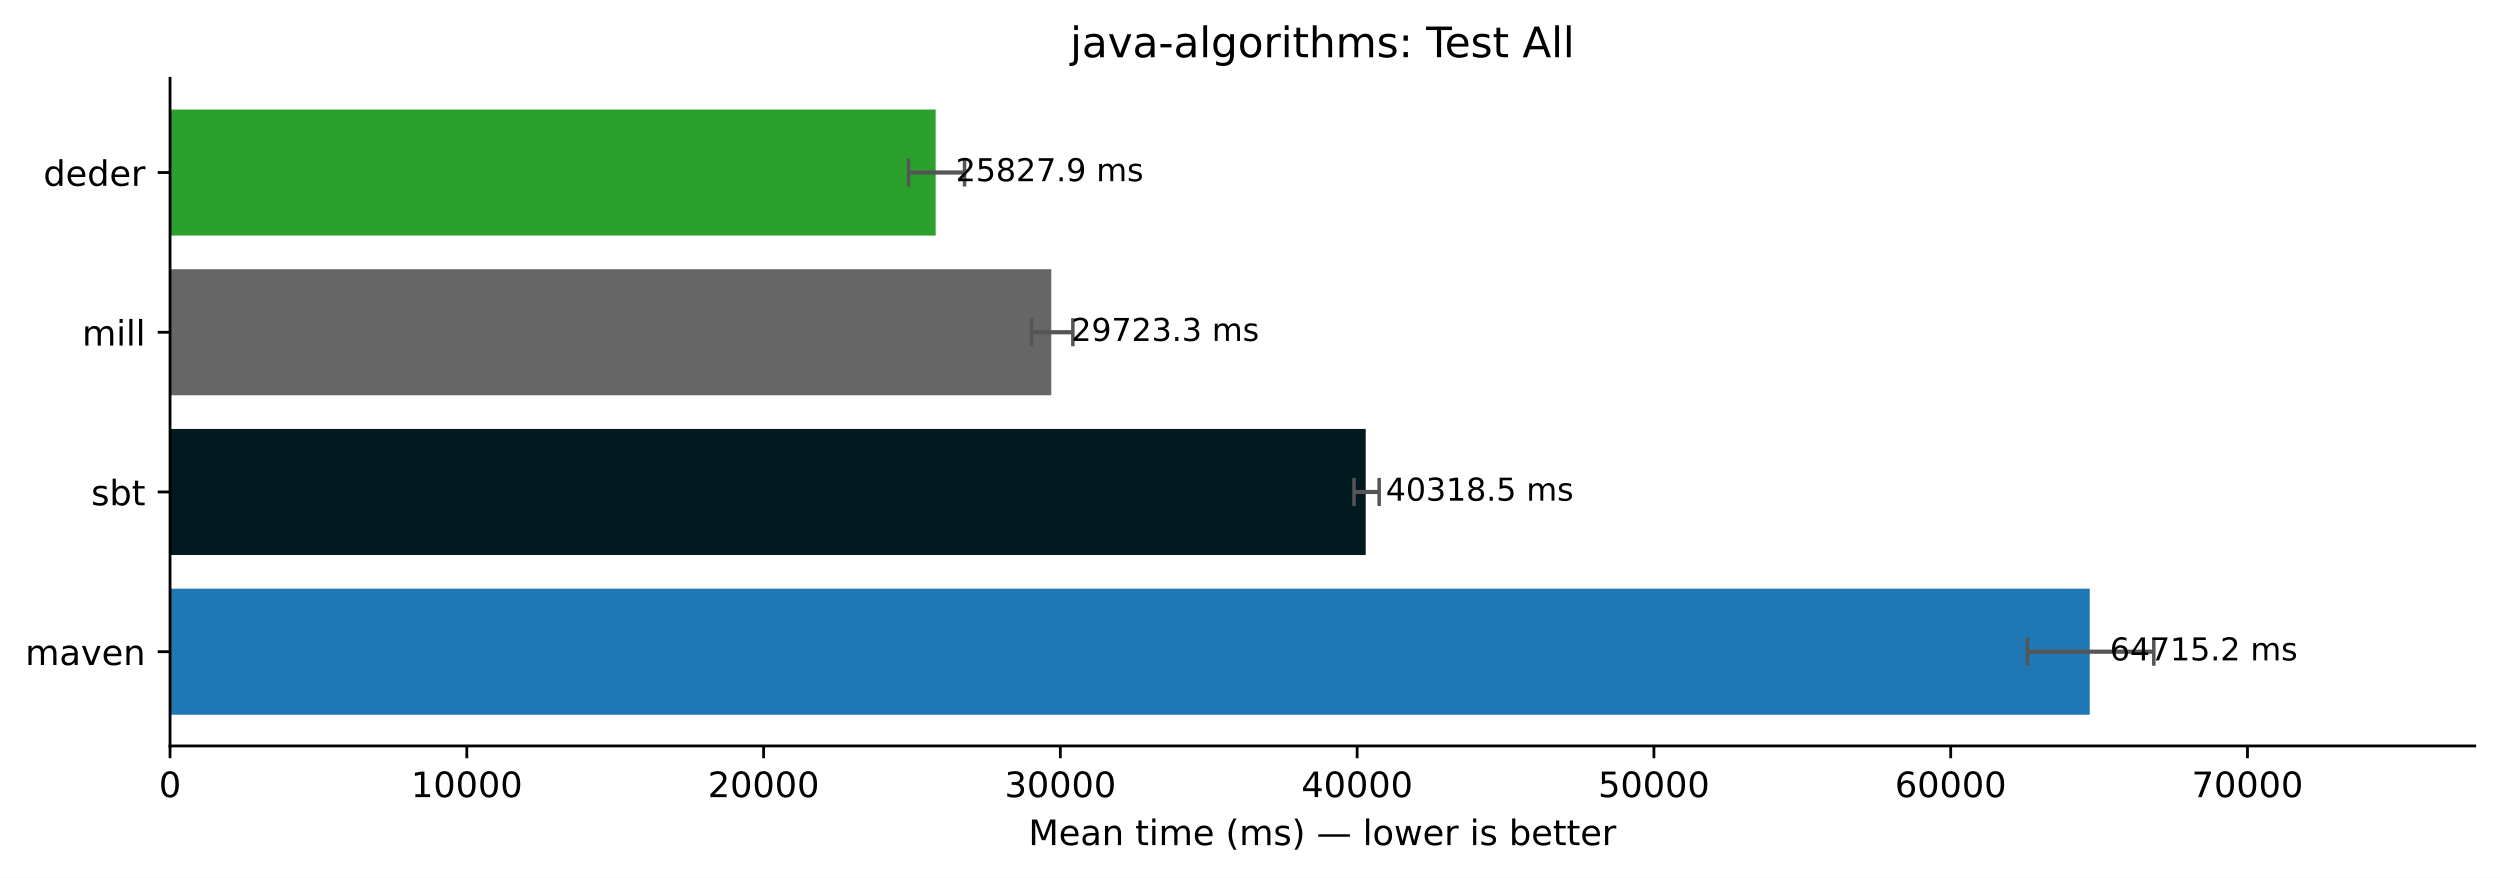
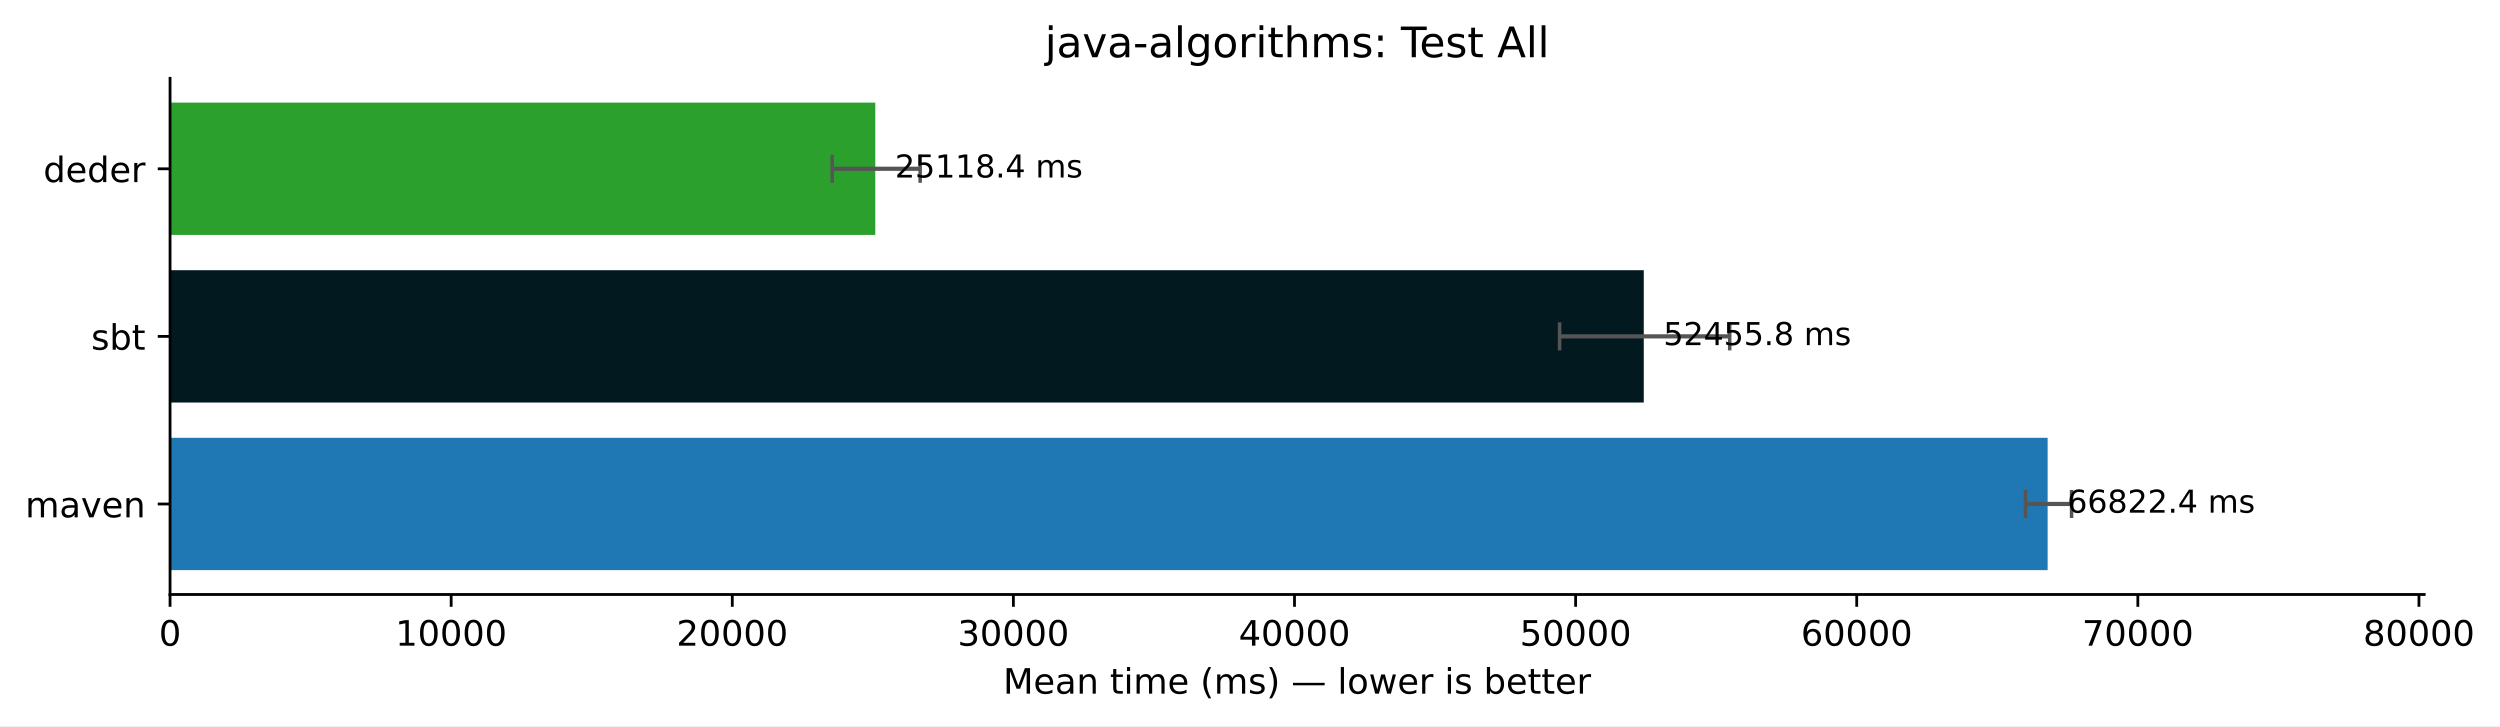
- <svg xmlns="http://www.w3.org/2000/svg" xmlns:xlink="http://www.w3.org/1999/xlink" width="712.788pt" height="250.234pt" viewBox="0 0 712.788 250.234" version="1.1">
+ <svg xmlns="http://www.w3.org/2000/svg" xmlns:xlink="http://www.w3.org/1999/xlink" width="712.702pt" height="207.034pt" viewBox="0 0 712.702 207.034" version="1.1">
  <defs>
    <style type="text/css">*{stroke-linejoin: round; stroke-linecap: butt}</style>
  </defs>
  <g id="figure_1">
    <g id="patch_1">
-       <path d="M 0 250.234  L 712.788 250.234  L 712.788 0  L 0 0  z " style="fill: #ffffff" />
+       <path d="M 0 207.034  L 712.702 207.034  L 712.702 0  L 0 0  z " style="fill: #ffffff" />
    </g>
    <g id="axes_1">
      <g id="patch_2">
-         <path d="M 48.478 212.678  L 705.588 212.678  L 705.588 22.318  L 48.478 22.318  z " style="fill: #ffffff" />
+         <path d="M 48.478 169.478  L 691.094 169.478  L 691.094 22.318  L 48.478 22.318  z " style="fill: #ffffff" />
      </g>
      <g id="patch_3">
-         <path d="M 48.478 204.025  L 596.07 204.025  L 596.07 167.593  L 48.478 167.593  z " clip-path="url(#p3ae61c060e)" style="fill: #1f77b4; stroke: #ffffff; stroke-width: 0.5; stroke-linejoin: miter" />
+         <path d="M 48.478 162.789  L 583.991 162.789  L 583.991 124.566  L 48.478 124.566  z " clip-path="url(#p24317ab0c3)" style="fill: #1f77b4; stroke: #ffffff; stroke-width: 0.5; stroke-linejoin: miter" />
      </g>
      <g id="patch_4">
-         <path d="M 48.478 158.485  L 389.636 158.485  L 389.636 122.052  L 48.478 122.052  z " clip-path="url(#p3ae61c060e)" style="fill: #01191f; stroke: #ffffff; stroke-width: 0.5; stroke-linejoin: miter" />
+         <path d="M 48.478 115.01  L 468.858 115.01  L 468.858 76.786  L 48.478 76.786  z " clip-path="url(#p24317ab0c3)" style="fill: #01191f; stroke: #ffffff; stroke-width: 0.5; stroke-linejoin: miter" />
      </g>
      <g id="patch_5">
-         <path d="M 48.478 112.944  L 299.984 112.944  L 299.984 76.512  L 48.478 76.512  z " clip-path="url(#p3ae61c060e)" style="fill: #666666; stroke: #ffffff; stroke-width: 0.5; stroke-linejoin: miter" />
-       </g>
-       <g id="patch_6">
-         <path d="M 48.478 67.403  L 267.023 67.403  L 267.023 30.971  L 48.478 30.971  z " clip-path="url(#p3ae61c060e)" style="fill: #2ca02c; stroke: #ffffff; stroke-width: 0.5; stroke-linejoin: miter" />
+         <path d="M 48.478 67.231  L 249.777 67.231  L 249.777 29.007  L 48.478 29.007  z " clip-path="url(#p24317ab0c3)" style="fill: #2ca02c; stroke: #ffffff; stroke-width: 0.5; stroke-linejoin: miter" />
      </g>
      <g id="matplotlib.axis_1">
        <g id="xtick_1">
          <g id="line2d_1">
            <defs>
-               <path id="m2c875710d2" d="M 0 0  L 0 3.5  " style="stroke: #000000; stroke-width: 0.8" />
+               <path id="m602d89553a" d="M 0 0  L 0 3.5  " style="stroke: #000000; stroke-width: 0.8" />
            </defs>
            <g>
-               <use xlink:href="#m2c875710d2" x="48.478" y="212.678" style="stroke: #000000; stroke-width: 0.8" />
+               <use xlink:href="#m602d89553a" x="48.478" y="169.478" style="stroke: #000000; stroke-width: 0.8" />
            </g>
          </g>
          <g id="text_1">
-             <g transform="translate(45.29688 227.2766) scale(0.1 -0.1)">
+             <g transform="translate(45.29688 184.0766) scale(0.1 -0.1)">
              <defs>
                <path id="DejaVuSans-30" d="M 2034 4250  Q 1547 4250 1301 3770  Q 1056 3291 1056 2328  Q 1056 1369 1301 889  Q 1547 409 2034 409  Q 2525 409 2770 889  Q 3016 1369 3016 2328  Q 3016 3291 2770 3770  Q 2525 4250 2034 4250  z M 2034 4750  Q 2819 4750 3233 4129  Q 3647 3509 3647 2328  Q 3647 1150 3233 529  Q 2819 -91 2034 -91  Q 1250 -91 836 529  Q 422 1150 422 2328  Q 422 3509 836 4129  Q 1250 4750 2034 4750  z " transform="scale(0.015625)" />
              </defs>
              <use xlink:href="#DejaVuSans-30" />
            </g>
          </g>
        </g>
        <g id="xtick_2">
          <g id="line2d_2">
            <g>
-               <use xlink:href="#m2c875710d2" x="133.094" y="212.678" style="stroke: #000000; stroke-width: 0.8" />
+               <use xlink:href="#m602d89553a" x="128.618" y="169.478" style="stroke: #000000; stroke-width: 0.8" />
            </g>
          </g>
          <g id="text_2">
-             <g transform="translate(117.1875 227.2766) scale(0.1 -0.1)">
+             <g transform="translate(112.7116 184.0766) scale(0.1 -0.1)">
              <defs>
                <path id="DejaVuSans-31" d="M 794 531  L 1825 531  L 1825 4091  L 703 3866  L 703 4441  L 1819 4666  L 2450 4666  L 2450 531  L 3481 531  L 3481 0  L 794 0  L 794 531  z " transform="scale(0.015625)" />
              </defs>
              <use xlink:href="#DejaVuSans-31" />
              <use xlink:href="#DejaVuSans-30" transform="translate(63.62305 0)" />
              <use xlink:href="#DejaVuSans-30" transform="translate(127.2461 0)" />
              <use xlink:href="#DejaVuSans-30" transform="translate(190.8691 0)" />
              <use xlink:href="#DejaVuSans-30" transform="translate(254.4922 0)" />
            </g>
          </g>
        </g>
        <g id="xtick_3">
          <g id="line2d_3">
            <g>
-               <use xlink:href="#m2c875710d2" x="217.709" y="212.678" style="stroke: #000000; stroke-width: 0.8" />
+               <use xlink:href="#m602d89553a" x="208.758" y="169.478" style="stroke: #000000; stroke-width: 0.8" />
            </g>
          </g>
          <g id="text_3">
-             <g transform="translate(201.8031 227.2766) scale(0.1 -0.1)">
+             <g transform="translate(192.8513 184.0766) scale(0.1 -0.1)">
              <defs>
                <path id="DejaVuSans-32" d="M 1228 531  L 3431 531  L 3431 0  L 469 0  L 469 531  Q 828 903 1448 1529  Q 2069 2156 2228 2338  Q 2531 2678 2651 2914  Q 2772 3150 2772 3378  Q 2772 3750 2511 3984  Q 2250 4219 1831 4219  Q 1534 4219 1204 4116  Q 875 4013 500 3803  L 500 4441  Q 881 4594 1212 4672  Q 1544 4750 1819 4750  Q 2544 4750 2975 4387  Q 3406 4025 3406 3419  Q 3406 3131 3298 2873  Q 3191 2616 2906 2266  Q 2828 2175 2409 1742  Q 1991 1309 1228 531  z " transform="scale(0.015625)" />
              </defs>
              <use xlink:href="#DejaVuSans-32" />
              <use xlink:href="#DejaVuSans-30" transform="translate(63.62305 0)" />
              <use xlink:href="#DejaVuSans-30" transform="translate(127.2461 0)" />
              <use xlink:href="#DejaVuSans-30" transform="translate(190.8691 0)" />
              <use xlink:href="#DejaVuSans-30" transform="translate(254.4922 0)" />
            </g>
          </g>
        </g>
        <g id="xtick_4">
          <g id="line2d_4">
            <g>
-               <use xlink:href="#m2c875710d2" x="302.325" y="212.678" style="stroke: #000000; stroke-width: 0.8" />
+               <use xlink:href="#m602d89553a" x="288.897" y="169.478" style="stroke: #000000; stroke-width: 0.8" />
            </g>
          </g>
          <g id="text_4">
-             <g transform="translate(286.4188 227.2766) scale(0.1 -0.1)">
+             <g transform="translate(272.9911 184.0766) scale(0.1 -0.1)">
              <defs>
                <path id="DejaVuSans-33" d="M 2597 2516  Q 3050 2419 3304 2112  Q 3559 1806 3559 1356  Q 3559 666 3084 287  Q 2609 -91 1734 -91  Q 1441 -91 1130 -33  Q 819 25 488 141  L 488 750  Q 750 597 1062 519  Q 1375 441 1716 441  Q 2309 441 2620 675  Q 2931 909 2931 1356  Q 2931 1769 2642 2001  Q 2353 2234 1838 2234  L 1294 2234  L 1294 2753  L 1863 2753  Q 2328 2753 2575 2939  Q 2822 3125 2822 3475  Q 2822 3834 2567 4026  Q 2313 4219 1838 4219  Q 1578 4219 1281 4162  Q 984 4106 628 3988  L 628 4550  Q 988 4650 1302 4700  Q 1616 4750 1894 4750  Q 2613 4750 3031 4423  Q 3450 4097 3450 3541  Q 3450 3153 3228 2886  Q 3006 2619 2597 2516  z " transform="scale(0.015625)" />
              </defs>
              <use xlink:href="#DejaVuSans-33" />
              <use xlink:href="#DejaVuSans-30" transform="translate(63.62305 0)" />
              <use xlink:href="#DejaVuSans-30" transform="translate(127.2461 0)" />
              <use xlink:href="#DejaVuSans-30" transform="translate(190.8691 0)" />
              <use xlink:href="#DejaVuSans-30" transform="translate(254.4922 0)" />
            </g>
          </g>
        </g>
        <g id="xtick_5">
          <g id="line2d_5">
            <g>
-               <use xlink:href="#m2c875710d2" x="386.941" y="212.678" style="stroke: #000000; stroke-width: 0.8" />
+               <use xlink:href="#m602d89553a" x="369.037" y="169.478" style="stroke: #000000; stroke-width: 0.8" />
            </g>
          </g>
          <g id="text_5">
-             <g transform="translate(371.0344 227.2766) scale(0.1 -0.1)">
+             <g transform="translate(353.1308 184.0766) scale(0.1 -0.1)">
              <defs>
                <path id="DejaVuSans-34" d="M 2419 4116  L 825 1625  L 2419 1625  L 2419 4116  z M 2253 4666  L 3047 4666  L 3047 1625  L 3713 1625  L 3713 1100  L 3047 1100  L 3047 0  L 2419 0  L 2419 1100  L 313 1100  L 313 1709  L 2253 4666  z " transform="scale(0.015625)" />
              </defs>
              <use xlink:href="#DejaVuSans-34" />
              <use xlink:href="#DejaVuSans-30" transform="translate(63.62305 0)" />
              <use xlink:href="#DejaVuSans-30" transform="translate(127.2461 0)" />
              <use xlink:href="#DejaVuSans-30" transform="translate(190.8691 0)" />
              <use xlink:href="#DejaVuSans-30" transform="translate(254.4922 0)" />
            </g>
          </g>
        </g>
        <g id="xtick_6">
          <g id="line2d_6">
            <g>
-               <use xlink:href="#m2c875710d2" x="471.556" y="212.678" style="stroke: #000000; stroke-width: 0.8" />
+               <use xlink:href="#m602d89553a" x="449.177" y="169.478" style="stroke: #000000; stroke-width: 0.8" />
            </g>
          </g>
          <g id="text_6">
-             <g transform="translate(455.6501 227.2766) scale(0.1 -0.1)">
+             <g transform="translate(433.2705 184.0766) scale(0.1 -0.1)">
              <defs>
                <path id="DejaVuSans-35" d="M 691 4666  L 3169 4666  L 3169 4134  L 1269 4134  L 1269 2991  Q 1406 3038 1543 3061  Q 1681 3084 1819 3084  Q 2600 3084 3056 2656  Q 3513 2228 3513 1497  Q 3513 744 3044 326  Q 2575 -91 1722 -91  Q 1428 -91 1123 -41  Q 819 9 494 109  L 494 744  Q 775 591 1075 516  Q 1375 441 1709 441  Q 2250 441 2565 725  Q 2881 1009 2881 1497  Q 2881 1984 2565 2268  Q 2250 2553 1709 2553  Q 1456 2553 1204 2497  Q 953 2441 691 2322  L 691 4666  z " transform="scale(0.015625)" />
              </defs>
              <use xlink:href="#DejaVuSans-35" />
              <use xlink:href="#DejaVuSans-30" transform="translate(63.62305 0)" />
              <use xlink:href="#DejaVuSans-30" transform="translate(127.2461 0)" />
              <use xlink:href="#DejaVuSans-30" transform="translate(190.8691 0)" />
              <use xlink:href="#DejaVuSans-30" transform="translate(254.4922 0)" />
            </g>
          </g>
        </g>
        <g id="xtick_7">
          <g id="line2d_7">
            <g>
-               <use xlink:href="#m2c875710d2" x="556.172" y="212.678" style="stroke: #000000; stroke-width: 0.8" />
+               <use xlink:href="#m602d89553a" x="529.316" y="169.478" style="stroke: #000000; stroke-width: 0.8" />
            </g>
          </g>
          <g id="text_7">
-             <g transform="translate(540.2657 227.2766) scale(0.1 -0.1)">
+             <g transform="translate(513.4102 184.0766) scale(0.1 -0.1)">
              <defs>
                <path id="DejaVuSans-36" d="M 2113 2584  Q 1688 2584 1439 2293  Q 1191 2003 1191 1497  Q 1191 994 1439 701  Q 1688 409 2113 409  Q 2538 409 2786 701  Q 3034 994 3034 1497  Q 3034 2003 2786 2293  Q 2538 2584 2113 2584  z M 3366 4563  L 3366 3988  Q 3128 4100 2886 4159  Q 2644 4219 2406 4219  Q 1781 4219 1451 3797  Q 1122 3375 1075 2522  Q 1259 2794 1537 2939  Q 1816 3084 2150 3084  Q 2853 3084 3261 2657  Q 3669 2231 3669 1497  Q 3669 778 3244 343  Q 2819 -91 2113 -91  Q 1303 -91 875 529  Q 447 1150 447 2328  Q 447 3434 972 4092  Q 1497 4750 2381 4750  Q 2619 4750 2861 4703  Q 3103 4656 3366 4563  z " transform="scale(0.015625)" />
              </defs>
              <use xlink:href="#DejaVuSans-36" />
              <use xlink:href="#DejaVuSans-30" transform="translate(63.62305 0)" />
              <use xlink:href="#DejaVuSans-30" transform="translate(127.2461 0)" />
              <use xlink:href="#DejaVuSans-30" transform="translate(190.8691 0)" />
              <use xlink:href="#DejaVuSans-30" transform="translate(254.4922 0)" />
            </g>
          </g>
        </g>
        <g id="xtick_8">
          <g id="line2d_8">
            <g>
-               <use xlink:href="#m2c875710d2" x="640.788" y="212.678" style="stroke: #000000; stroke-width: 0.8" />
+               <use xlink:href="#m602d89553a" x="609.456" y="169.478" style="stroke: #000000; stroke-width: 0.8" />
            </g>
          </g>
          <g id="text_8">
-             <g transform="translate(624.8813 227.2766) scale(0.1 -0.1)">
+             <g transform="translate(593.55 184.0766) scale(0.1 -0.1)">
              <defs>
                <path id="DejaVuSans-37" d="M 525 4666  L 3525 4666  L 3525 4397  L 1831 0  L 1172 0  L 2766 4134  L 525 4134  L 525 4666  z " transform="scale(0.015625)" />
              </defs>
              <use xlink:href="#DejaVuSans-37" />
              <use xlink:href="#DejaVuSans-30" transform="translate(63.62305 0)" />
              <use xlink:href="#DejaVuSans-30" transform="translate(127.2461 0)" />
              <use xlink:href="#DejaVuSans-30" transform="translate(190.8691 0)" />
              <use xlink:href="#DejaVuSans-30" transform="translate(254.4922 0)" />
            </g>
          </g>
        </g>
-         <g id="text_9">
-           <g transform="translate(293.2362 240.9547) scale(0.1 -0.1)">
+         <g id="xtick_9">
+           <g id="line2d_9">
+             <g>
+               <use xlink:href="#m602d89553a" x="689.596" y="169.478" style="stroke: #000000; stroke-width: 0.8" />
+             </g>
+           </g>
+           <g id="text_9">
+             <g transform="translate(673.6897 184.0766) scale(0.1 -0.1)">
+               <defs>
+                 <path id="DejaVuSans-38" d="M 2034 2216  Q 1584 2216 1326 1975  Q 1069 1734 1069 1313  Q 1069 891 1326 650  Q 1584 409 2034 409  Q 2484 409 2743 651  Q 3003 894 3003 1313  Q 3003 1734 2745 1975  Q 2488 2216 2034 2216  z M 1403 2484  Q 997 2584 770 2862  Q 544 3141 544 3541  Q 544 4100 942 4425  Q 1341 4750 2034 4750  Q 2731 4750 3128 4425  Q 3525 4100 3525 3541  Q 3525 3141 3298 2862  Q 3072 2584 2669 2484  Q 3125 2378 3379 2068  Q 3634 1759 3634 1313  Q 3634 634 3220 271  Q 2806 -91 2034 -91  Q 1263 -91 848 271  Q 434 634 434 1313  Q 434 1759 690 2068  Q 947 2378 1403 2484  z M 1172 3481  Q 1172 3119 1398 2916  Q 1625 2713 2034 2713  Q 2441 2713 2670 2916  Q 2900 3119 2900 3481  Q 2900 3844 2670 4047  Q 2441 4250 2034 4250  Q 1625 4250 1398 4047  Q 1172 3844 1172 3481  z " transform="scale(0.015625)" />
+               </defs>
+               <use xlink:href="#DejaVuSans-38" />
+               <use xlink:href="#DejaVuSans-30" transform="translate(63.62305 0)" />
+               <use xlink:href="#DejaVuSans-30" transform="translate(127.2461 0)" />
+               <use xlink:href="#DejaVuSans-30" transform="translate(190.8691 0)" />
+               <use xlink:href="#DejaVuSans-30" transform="translate(254.4922 0)" />
+             </g>
+           </g>
+         </g>
+         <g id="text_10">
+           <g transform="translate(285.9889 197.7547) scale(0.1 -0.1)">
            <defs>
              <path id="DejaVuSans-4d" d="M 628 4666  L 1569 4666  L 2759 1491  L 3956 4666  L 4897 4666  L 4897 0  L 4281 0  L 4281 4097  L 3078 897  L 2444 897  L 1241 4097  L 1241 0  L 628 0  L 628 4666  z " transform="scale(0.015625)" />
              <path id="DejaVuSans-65" d="M 3597 1894  L 3597 1613  L 953 1613  Q 991 1019 1311 708  Q 1631 397 2203 397  Q 2534 397 2845 478  Q 3156 559 3463 722  L 3463 178  Q 3153 47 2828 -22  Q 2503 -91 2169 -91  Q 1331 -91 842 396  Q 353 884 353 1716  Q 353 2575 817 3079  Q 1281 3584 2069 3584  Q 2775 3584 3186 3129  Q 3597 2675 3597 1894  z M 3022 2063  Q 3016 2534 2758 2815  Q 2500 3097 2075 3097  Q 1594 3097 1305 2825  Q 1016 2553 972 2059  L 3022 2063  z " transform="scale(0.015625)" />
              <path id="DejaVuSans-61" d="M 2194 1759  Q 1497 1759 1228 1600  Q 959 1441 959 1056  Q 959 750 1161 570  Q 1363 391 1709 391  Q 2188 391 2477 730  Q 2766 1069 2766 1631  L 2766 1759  L 2194 1759  z M 3341 1997  L 3341 0  L 2766 0  L 2766 531  Q 2569 213 2275 61  Q 1981 -91 1556 -91  Q 1019 -91 701 211  Q 384 513 384 1019  Q 384 1609 779 1909  Q 1175 2209 1959 2209  L 2766 2209  L 2766 2266  Q 2766 2663 2505 2880  Q 2244 3097 1772 3097  Q 1472 3097 1187 3025  Q 903 2953 641 2809  L 641 3341  Q 956 3463 1253 3523  Q 1550 3584 1831 3584  Q 2591 3584 2966 3190  Q 3341 2797 3341 1997  z " transform="scale(0.015625)" />
              <path id="DejaVuSans-6e" d="M 3513 2113  L 3513 0  L 2938 0  L 2938 2094  Q 2938 2591 2744 2837  Q 2550 3084 2163 3084  Q 1697 3084 1428 2787  Q 1159 2491 1159 1978  L 1159 0  L 581 0  L 581 3500  L 1159 3500  L 1159 2956  Q 1366 3272 1645 3428  Q 1925 3584 2291 3584  Q 2894 3584 3203 3211  Q 3513 2838 3513 2113  z " transform="scale(0.015625)" />
              <path id="DejaVuSans-20" transform="scale(0.015625)" />
              <path id="DejaVuSans-74" d="M 1172 4494  L 1172 3500  L 2356 3500  L 2356 3053  L 1172 3053  L 1172 1153  Q 1172 725 1289 603  Q 1406 481 1766 481  L 2356 481  L 2356 0  L 1766 0  Q 1100 0 847 248  Q 594 497 594 1153  L 594 3053  L 172 3053  L 172 3500  L 594 3500  L 594 4494  L 1172 4494  z " transform="scale(0.015625)" />
              <path id="DejaVuSans-69" d="M 603 3500  L 1178 3500  L 1178 0  L 603 0  L 603 3500  z M 603 4863  L 1178 4863  L 1178 4134  L 603 4134  L 603 4863  z " transform="scale(0.015625)" />
              <path id="DejaVuSans-6d" d="M 3328 2828  Q 3544 3216 3844 3400  Q 4144 3584 4550 3584  Q 5097 3584 5394 3201  Q 5691 2819 5691 2113  L 5691 0  L 5113 0  L 5113 2094  Q 5113 2597 4934 2840  Q 4756 3084 4391 3084  Q 3944 3084 3684 2787  Q 3425 2491 3425 1978  L 3425 0  L 2847 0  L 2847 2094  Q 2847 2600 2669 2842  Q 2491 3084 2119 3084  Q 1678 3084 1418 2786  Q 1159 2488 1159 1978  L 1159 0  L 581 0  L 581 3500  L 1159 3500  L 1159 2956  Q 1356 3278 1631 3431  Q 1906 3584 2284 3584  Q 2666 3584 2933 3390  Q 3200 3197 3328 2828  z " transform="scale(0.015625)" />
              <path id="DejaVuSans-28" d="M 1984 4856  Q 1566 4138 1362 3434  Q 1159 2731 1159 2009  Q 1159 1288 1364 580  Q 1569 -128 1984 -844  L 1484 -844  Q 1016 -109 783 600  Q 550 1309 550 2009  Q 550 2706 781 3412  Q 1013 4119 1484 4856  L 1984 4856  z " transform="scale(0.015625)" />
              <path id="DejaVuSans-73" d="M 2834 3397  L 2834 2853  Q 2591 2978 2328 3040  Q 2066 3103 1784 3103  Q 1356 3103 1142 2972  Q 928 2841 928 2578  Q 928 2378 1081 2264  Q 1234 2150 1697 2047  L 1894 2003  Q 2506 1872 2764 1633  Q 3022 1394 3022 966  Q 3022 478 2636 193  Q 2250 -91 1575 -91  Q 1294 -91 989 -36  Q 684 19 347 128  L 347 722  Q 666 556 975 473  Q 1284 391 1588 391  Q 1994 391 2212 530  Q 2431 669 2431 922  Q 2431 1156 2273 1281  Q 2116 1406 1581 1522  L 1381 1569  Q 847 1681 609 1914  Q 372 2147 372 2553  Q 372 3047 722 3315  Q 1072 3584 1716 3584  Q 2034 3584 2315 3537  Q 2597 3491 2834 3397  z " transform="scale(0.015625)" />
              <path id="DejaVuSans-29" d="M 513 4856  L 1013 4856  Q 1481 4119 1714 3412  Q 1947 2706 1947 2009  Q 1947 1309 1714 600  Q 1481 -109 1013 -844  L 513 -844  Q 928 -128 1133 580  Q 1338 1288 1338 2009  Q 1338 2731 1133 3434  Q 928 4138 513 4856  z " transform="scale(0.015625)" />
              <path id="DejaVuSans-2014" d="M 313 1978  L 6088 1978  L 6088 1528  L 313 1528  L 313 1978  z " transform="scale(0.015625)" />
              <path id="DejaVuSans-6c" d="M 603 4863  L 1178 4863  L 1178 0  L 603 0  L 603 4863  z " transform="scale(0.015625)" />
              <path id="DejaVuSans-6f" d="M 1959 3097  Q 1497 3097 1228 2736  Q 959 2375 959 1747  Q 959 1119 1226 758  Q 1494 397 1959 397  Q 2419 397 2687 759  Q 2956 1122 2956 1747  Q 2956 2369 2687 2733  Q 2419 3097 1959 3097  z M 1959 3584  Q 2709 3584 3137 3096  Q 3566 2609 3566 1747  Q 3566 888 3137 398  Q 2709 -91 1959 -91  Q 1206 -91 779 398  Q 353 888 353 1747  Q 353 2609 779 3096  Q 1206 3584 1959 3584  z " transform="scale(0.015625)" />
              <path id="DejaVuSans-77" d="M 269 3500  L 844 3500  L 1563 769  L 2278 3500  L 2956 3500  L 3675 769  L 4391 3500  L 4966 3500  L 4050 0  L 3372 0  L 2619 2869  L 1863 0  L 1184 0  L 269 3500  z " transform="scale(0.015625)" />
              <path id="DejaVuSans-72" d="M 2631 2963  Q 2534 3019 2420 3045  Q 2306 3072 2169 3072  Q 1681 3072 1420 2755  Q 1159 2438 1159 1844  L 1159 0  L 581 0  L 581 3500  L 1159 3500  L 1159 2956  Q 1341 3275 1631 3429  Q 1922 3584 2338 3584  Q 2397 3584 2469 3576  Q 2541 3569 2628 3553  L 2631 2963  z " transform="scale(0.015625)" />
              <path id="DejaVuSans-62" d="M 3116 1747  Q 3116 2381 2855 2742  Q 2594 3103 2138 3103  Q 1681 3103 1420 2742  Q 1159 2381 1159 1747  Q 1159 1113 1420 752  Q 1681 391 2138 391  Q 2594 391 2855 752  Q 3116 1113 3116 1747  z M 1159 2969  Q 1341 3281 1617 3432  Q 1894 3584 2278 3584  Q 2916 3584 3314 3078  Q 3713 2572 3713 1747  Q 3713 922 3314 415  Q 2916 -91 2278 -91  Q 1894 -91 1617 61  Q 1341 213 1159 525  L 1159 0  L 581 0  L 581 4863  L 1159 4863  L 1159 2969  z " transform="scale(0.015625)" />
            </defs>
            <use xlink:href="#DejaVuSans-4d" />
            <use xlink:href="#DejaVuSans-65" transform="translate(86.2793 0)" />
            <use xlink:href="#DejaVuSans-61" transform="translate(147.8027 0)" />
            <use xlink:href="#DejaVuSans-6e" transform="translate(209.082 0)" />
            <use xlink:href="#DejaVuSans-20" transform="translate(272.4609 0)" />
            <use xlink:href="#DejaVuSans-74" transform="translate(304.248 0)" />
            <use xlink:href="#DejaVuSans-69" transform="translate(343.457 0)" />
            <use xlink:href="#DejaVuSans-6d" transform="translate(371.2402 0)" />
            <use xlink:href="#DejaVuSans-65" transform="translate(468.6523 0)" />
            <use xlink:href="#DejaVuSans-20" transform="translate(530.1758 0)" />
            <use xlink:href="#DejaVuSans-28" transform="translate(561.9629 0)" />
            <use xlink:href="#DejaVuSans-6d" transform="translate(600.9766 0)" />
            <use xlink:href="#DejaVuSans-73" transform="translate(698.3887 0)" />
            <use xlink:href="#DejaVuSans-29" transform="translate(750.4883 0)" />
            <use xlink:href="#DejaVuSans-20" transform="translate(789.502 0)" />
            <use xlink:href="#DejaVuSans-2014" transform="translate(821.2891 0)" />
            <use xlink:href="#DejaVuSans-20" transform="translate(921.2891 0)" />
            <use xlink:href="#DejaVuSans-6c" transform="translate(953.0762 0)" />
            <use xlink:href="#DejaVuSans-6f" transform="translate(980.8594 0)" />
            <use xlink:href="#DejaVuSans-77" transform="translate(1042.041 0)" />
            <use xlink:href="#DejaVuSans-65" transform="translate(1123.828 0)" />
            <use xlink:href="#DejaVuSans-72" transform="translate(1185.352 0)" />
            <use xlink:href="#DejaVuSans-20" transform="translate(1226.465 0)" />
            <use xlink:href="#DejaVuSans-69" transform="translate(1258.252 0)" />
            <use xlink:href="#DejaVuSans-73" transform="translate(1286.035 0)" />
            <use xlink:href="#DejaVuSans-20" transform="translate(1338.135 0)" />
            <use xlink:href="#DejaVuSans-62" transform="translate(1369.922 0)" />
            <use xlink:href="#DejaVuSans-65" transform="translate(1433.398 0)" />
            <use xlink:href="#DejaVuSans-74" transform="translate(1494.922 0)" />
            <use xlink:href="#DejaVuSans-74" transform="translate(1534.131 0)" />
            <use xlink:href="#DejaVuSans-65" transform="translate(1573.34 0)" />
            <use xlink:href="#DejaVuSans-72" transform="translate(1634.863 0)" />
          </g>
        </g>
      </g>
      <g id="matplotlib.axis_2">
        <g id="ytick_1">
-           <g id="line2d_9">
+           <g id="line2d_10">
            <defs>
-               <path id="mc99d37d5e5" d="M 0 0  L -3.5 0  " style="stroke: #000000; stroke-width: 0.8" />
+               <path id="m84c5040b36" d="M 0 0  L -3.5 0  " style="stroke: #000000; stroke-width: 0.8" />
            </defs>
            <g>
-               <use xlink:href="#mc99d37d5e5" x="48.478" y="185.809" style="stroke: #000000; stroke-width: 0.8" />
-             </g>
-           </g>
-           <g id="text_10">
-             <g transform="translate(7.2 189.6083) scale(0.1 -0.1)">
+               <use xlink:href="#m84c5040b36" x="48.478" y="143.677" style="stroke: #000000; stroke-width: 0.8" />
+             </g>
+           </g>
+           <g id="text_11">
+             <g transform="translate(7.2 147.4766) scale(0.1 -0.1)">
              <defs>
                <path id="DejaVuSans-76" d="M 191 3500  L 800 3500  L 1894 563  L 2988 3500  L 3597 3500  L 2284 0  L 1503 0  L 191 3500  z " transform="scale(0.015625)" />
              </defs>
              <use xlink:href="#DejaVuSans-6d" />
              <use xlink:href="#DejaVuSans-61" transform="translate(97.41211 0)" />
              <use xlink:href="#DejaVuSans-76" transform="translate(158.6914 0)" />
              <use xlink:href="#DejaVuSans-65" transform="translate(217.8711 0)" />
              <use xlink:href="#DejaVuSans-6e" transform="translate(279.3945 0)" />
            </g>
          </g>
        </g>
        <g id="ytick_2">
-           <g id="line2d_10">
-             <g>
-               <use xlink:href="#mc99d37d5e5" x="48.478" y="140.268" style="stroke: #000000; stroke-width: 0.8" />
-             </g>
-           </g>
-           <g id="text_11">
-             <g transform="translate(26 144.0677) scale(0.1 -0.1)">
+           <g id="line2d_11">
+             <g>
+               <use xlink:href="#m84c5040b36" x="48.478" y="95.898" style="stroke: #000000; stroke-width: 0.8" />
+             </g>
+           </g>
+           <g id="text_12">
+             <g transform="translate(26 99.69734) scale(0.1 -0.1)">
              <use xlink:href="#DejaVuSans-73" />
              <use xlink:href="#DejaVuSans-62" transform="translate(52.09961 0)" />
              <use xlink:href="#DejaVuSans-74" transform="translate(115.5762 0)" />
            </g>
          </g>
        </g>
        <g id="ytick_3">
-           <g id="line2d_11">
-             <g>
-               <use xlink:href="#mc99d37d5e5" x="48.478" y="94.728" style="stroke: #000000; stroke-width: 0.8" />
-             </g>
-           </g>
-           <g id="text_12">
-             <g transform="translate(23.40312 98.52701) scale(0.1 -0.1)">
-               <use xlink:href="#DejaVuSans-6d" />
-               <use xlink:href="#DejaVuSans-69" transform="translate(97.41211 0)" />
-               <use xlink:href="#DejaVuSans-6c" transform="translate(125.1953 0)" />
-               <use xlink:href="#DejaVuSans-6c" transform="translate(152.9785 0)" />
-             </g>
-           </g>
-         </g>
-         <g id="ytick_4">
          <g id="line2d_12">
            <g>
-               <use xlink:href="#mc99d37d5e5" x="48.478" y="49.187" style="stroke: #000000; stroke-width: 0.8" />
+               <use xlink:href="#m84c5040b36" x="48.478" y="48.119" style="stroke: #000000; stroke-width: 0.8" />
            </g>
          </g>
          <g id="text_13">
-             <g transform="translate(12.36406 52.98634) scale(0.1 -0.1)">
+             <g transform="translate(12.36406 51.91812) scale(0.1 -0.1)">
              <defs>
                <path id="DejaVuSans-64" d="M 2906 2969  L 2906 4863  L 3481 4863  L 3481 0  L 2906 0  L 2906 525  Q 2725 213 2448 61  Q 2172 -91 1784 -91  Q 1150 -91 751 415  Q 353 922 353 1747  Q 353 2572 751 3078  Q 1150 3584 1784 3584  Q 2172 3584 2448 3432  Q 2725 3281 2906 2969  z M 947 1747  Q 947 1113 1208 752  Q 1469 391 1925 391  Q 2381 391 2643 752  Q 2906 1113 2906 1747  Q 2906 2381 2643 2742  Q 2381 3103 1925 3103  Q 1469 3103 1208 2742  Q 947 2381 947 1747  z " transform="scale(0.015625)" />
              </defs>
              <use xlink:href="#DejaVuSans-64" />
              <use xlink:href="#DejaVuSans-65" transform="translate(63.47656 0)" />
              <use xlink:href="#DejaVuSans-64" transform="translate(125 0)" />
              <use xlink:href="#DejaVuSans-65" transform="translate(188.4766 0)" />
              <use xlink:href="#DejaVuSans-72" transform="translate(250 0)" />
            </g>
          </g>
        </g>
      </g>
      <g id="LineCollection_1">
-         <path d="M 578.061 185.809  L 614.079 185.809  " clip-path="url(#p3ae61c060e)" style="fill: none; stroke: #555555; stroke-width: 1.2" />
-         <path d="M 386.052 140.268  L 393.22 140.268  " clip-path="url(#p3ae61c060e)" style="fill: none; stroke: #555555; stroke-width: 1.2" />
-         <path d="M 294.08 94.728  L 305.888 94.728  " clip-path="url(#p3ae61c060e)" style="fill: none; stroke: #555555; stroke-width: 1.2" />
-         <path d="M 259.042 49.187  L 275.004 49.187  " clip-path="url(#p3ae61c060e)" style="fill: none; stroke: #555555; stroke-width: 1.2" />
+         <path d="M 577.415 143.677  L 590.567 143.677  " clip-path="url(#p24317ab0c3)" style="fill: none; stroke: #555555; stroke-width: 1.2" />
+         <path d="M 444.61 95.898  L 493.106 95.898  " clip-path="url(#p24317ab0c3)" style="fill: none; stroke: #555555; stroke-width: 1.2" />
+         <path d="M 237.237 48.119  L 262.316 48.119  " clip-path="url(#p24317ab0c3)" style="fill: none; stroke: #555555; stroke-width: 1.2" />
      </g>
      <g id="line2d_13">
        <defs>
-           <path id="m9442686610" d="M 0 4  L 0 -4  " style="stroke: #555555" />
+           <path id="m530308a44e" d="M 0 4  L 0 -4  " style="stroke: #555555" />
        </defs>
-         <g clip-path="url(#p3ae61c060e)">
-           <use xlink:href="#m9442686610" x="578.061" y="185.809" style="fill: #1f77b4; stroke: #555555" />
-           <use xlink:href="#m9442686610" x="386.052" y="140.268" style="fill: #1f77b4; stroke: #555555" />
-           <use xlink:href="#m9442686610" x="294.08" y="94.728" style="fill: #1f77b4; stroke: #555555" />
-           <use xlink:href="#m9442686610" x="259.042" y="49.187" style="fill: #1f77b4; stroke: #555555" />
+         <g clip-path="url(#p24317ab0c3)">
+           <use xlink:href="#m530308a44e" x="577.415" y="143.677" style="fill: #1f77b4; stroke: #555555" />
+           <use xlink:href="#m530308a44e" x="444.61" y="95.898" style="fill: #1f77b4; stroke: #555555" />
+           <use xlink:href="#m530308a44e" x="237.237" y="48.119" style="fill: #1f77b4; stroke: #555555" />
        </g>
      </g>
      <g id="line2d_14">
-         <g clip-path="url(#p3ae61c060e)">
-           <use xlink:href="#m9442686610" x="614.079" y="185.809" style="fill: #1f77b4; stroke: #555555" />
-           <use xlink:href="#m9442686610" x="393.22" y="140.268" style="fill: #1f77b4; stroke: #555555" />
-           <use xlink:href="#m9442686610" x="305.888" y="94.728" style="fill: #1f77b4; stroke: #555555" />
-           <use xlink:href="#m9442686610" x="275.004" y="49.187" style="fill: #1f77b4; stroke: #555555" />
-         </g>
+         <g clip-path="url(#p24317ab0c3)">
+           <use xlink:href="#m530308a44e" x="590.567" y="143.677" style="fill: #1f77b4; stroke: #555555" />
+           <use xlink:href="#m530308a44e" x="493.106" y="95.898" style="fill: #1f77b4; stroke: #555555" />
+           <use xlink:href="#m530308a44e" x="262.316" y="48.119" style="fill: #1f77b4; stroke: #555555" />
+         </g>
+       </g>
+       <g id="patch_6">
+         <path d="M 48.478 169.478  L 48.478 22.318  " style="fill: none; stroke: #000000; stroke-width: 0.8; stroke-linejoin: miter; stroke-linecap: square" />
      </g>
      <g id="patch_7">
-         <path d="M 48.478 212.678  L 48.478 22.318  " style="fill: none; stroke: #000000; stroke-width: 0.8; stroke-linejoin: miter; stroke-linecap: square" />
-       </g>
-       <g id="patch_8">
-         <path d="M 48.478 212.678  L 705.588 212.678  " style="fill: none; stroke: #000000; stroke-width: 0.8; stroke-linejoin: miter; stroke-linecap: square" />
+         <path d="M 48.478 169.478  L 691.094 169.478  " style="fill: none; stroke: #000000; stroke-width: 0.8; stroke-linejoin: miter; stroke-linecap: square" />
      </g>
      <g id="text_14">
-         <g transform="translate(601.5457 188.2926) scale(0.09 -0.09)">
+         <g transform="translate(589.3461 146.1608) scale(0.09 -0.09)">
          <defs>
            <path id="DejaVuSans-2e" d="M 684 794  L 1344 794  L 1344 0  L 684 0  L 684 794  z " transform="scale(0.015625)" />
          </defs>
          <use xlink:href="#DejaVuSans-36" />
-           <use xlink:href="#DejaVuSans-34" transform="translate(63.62305 0)" />
-           <use xlink:href="#DejaVuSans-37" transform="translate(127.2461 0)" />
-           <use xlink:href="#DejaVuSans-31" transform="translate(190.8691 0)" />
-           <use xlink:href="#DejaVuSans-35" transform="translate(254.4922 0)" />
+           <use xlink:href="#DejaVuSans-36" transform="translate(63.62305 0)" />
+           <use xlink:href="#DejaVuSans-38" transform="translate(127.2461 0)" />
+           <use xlink:href="#DejaVuSans-32" transform="translate(190.8691 0)" />
+           <use xlink:href="#DejaVuSans-32" transform="translate(254.4922 0)" />
          <use xlink:href="#DejaVuSans-2e" transform="translate(318.1152 0)" />
-           <use xlink:href="#DejaVuSans-32" transform="translate(349.9023 0)" />
+           <use xlink:href="#DejaVuSans-34" transform="translate(349.9023 0)" />
          <use xlink:href="#DejaVuSans-20" transform="translate(413.5254 0)" />
          <use xlink:href="#DejaVuSans-6d" transform="translate(445.3125 0)" />
          <use xlink:href="#DejaVuSans-73" transform="translate(542.7246 0)" />
        </g>
      </g>
      <g id="text_15">
-         <g transform="translate(395.112 142.7519) scale(0.09 -0.09)">
-           <defs>
-             <path id="DejaVuSans-38" d="M 2034 2216  Q 1584 2216 1326 1975  Q 1069 1734 1069 1313  Q 1069 891 1326 650  Q 1584 409 2034 409  Q 2484 409 2743 651  Q 3003 894 3003 1313  Q 3003 1734 2745 1975  Q 2488 2216 2034 2216  z M 1403 2484  Q 997 2584 770 2862  Q 544 3141 544 3541  Q 544 4100 942 4425  Q 1341 4750 2034 4750  Q 2731 4750 3128 4425  Q 3525 4100 3525 3541  Q 3525 3141 3298 2862  Q 3072 2584 2669 2484  Q 3125 2378 3379 2068  Q 3634 1759 3634 1313  Q 3634 634 3220 271  Q 2806 -91 2034 -91  Q 1263 -91 848 271  Q 434 634 434 1313  Q 434 1759 690 2068  Q 947 2378 1403 2484  z M 1172 3481  Q 1172 3119 1398 2916  Q 1625 2713 2034 2713  Q 2441 2713 2670 2916  Q 2900 3119 2900 3481  Q 2900 3844 2670 4047  Q 2441 4250 2034 4250  Q 1625 4250 1398 4047  Q 1172 3844 1172 3481  z " transform="scale(0.015625)" />
-           </defs>
-           <use xlink:href="#DejaVuSans-34" />
-           <use xlink:href="#DejaVuSans-30" transform="translate(63.62305 0)" />
-           <use xlink:href="#DejaVuSans-33" transform="translate(127.2461 0)" />
+         <g transform="translate(474.2127 98.38156) scale(0.09 -0.09)">
+           <use xlink:href="#DejaVuSans-35" />
+           <use xlink:href="#DejaVuSans-32" transform="translate(63.62305 0)" />
+           <use xlink:href="#DejaVuSans-34" transform="translate(127.2461 0)" />
+           <use xlink:href="#DejaVuSans-35" transform="translate(190.8691 0)" />
+           <use xlink:href="#DejaVuSans-35" transform="translate(254.4922 0)" />
+           <use xlink:href="#DejaVuSans-2e" transform="translate(318.1152 0)" />
+           <use xlink:href="#DejaVuSans-38" transform="translate(349.9023 0)" />
+           <use xlink:href="#DejaVuSans-20" transform="translate(413.5254 0)" />
+           <use xlink:href="#DejaVuSans-6d" transform="translate(445.3125 0)" />
+           <use xlink:href="#DejaVuSans-73" transform="translate(542.7246 0)" />
+         </g>
+       </g>
+       <g id="text_16">
+         <g transform="translate(255.1318 50.60234) scale(0.09 -0.09)">
+           <use xlink:href="#DejaVuSans-32" />
+           <use xlink:href="#DejaVuSans-35" transform="translate(63.62305 0)" />
+           <use xlink:href="#DejaVuSans-31" transform="translate(127.2461 0)" />
          <use xlink:href="#DejaVuSans-31" transform="translate(190.8691 0)" />
          <use xlink:href="#DejaVuSans-38" transform="translate(254.4922 0)" />
          <use xlink:href="#DejaVuSans-2e" transform="translate(318.1152 0)" />
-           <use xlink:href="#DejaVuSans-35" transform="translate(349.9023 0)" />
+           <use xlink:href="#DejaVuSans-34" transform="translate(349.9023 0)" />
          <use xlink:href="#DejaVuSans-20" transform="translate(413.5254 0)" />
          <use xlink:href="#DejaVuSans-6d" transform="translate(445.3125 0)" />
          <use xlink:href="#DejaVuSans-73" transform="translate(542.7246 0)" />
        </g>
      </g>
-       <g id="text_16">
-         <g transform="translate(305.4599 97.21123) scale(0.09 -0.09)">
-           <defs>
-             <path id="DejaVuSans-39" d="M 703 97  L 703 672  Q 941 559 1184 500  Q 1428 441 1663 441  Q 2288 441 2617 861  Q 2947 1281 2994 2138  Q 2813 1869 2534 1725  Q 2256 1581 1919 1581  Q 1219 1581 811 2004  Q 403 2428 403 3163  Q 403 3881 828 4315  Q 1253 4750 1959 4750  Q 2769 4750 3195 4129  Q 3622 3509 3622 2328  Q 3622 1225 3098 567  Q 2575 -91 1691 -91  Q 1453 -91 1209 -44  Q 966 3 703 97  z M 1959 2075  Q 2384 2075 2632 2365  Q 2881 2656 2881 3163  Q 2881 3666 2632 3958  Q 2384 4250 1959 4250  Q 1534 4250 1286 3958  Q 1038 3666 1038 3163  Q 1038 2656 1286 2365  Q 1534 2075 1959 2075  z " transform="scale(0.015625)" />
-           </defs>
-           <use xlink:href="#DejaVuSans-32" />
-           <use xlink:href="#DejaVuSans-39" transform="translate(63.62305 0)" />
-           <use xlink:href="#DejaVuSans-37" transform="translate(127.2461 0)" />
-           <use xlink:href="#DejaVuSans-32" transform="translate(190.8691 0)" />
-           <use xlink:href="#DejaVuSans-33" transform="translate(254.4922 0)" />
-           <use xlink:href="#DejaVuSans-2e" transform="translate(318.1152 0)" />
-           <use xlink:href="#DejaVuSans-33" transform="translate(349.9023 0)" />
-           <use xlink:href="#DejaVuSans-20" transform="translate(413.5254 0)" />
-           <use xlink:href="#DejaVuSans-6d" transform="translate(445.3125 0)" />
-           <use xlink:href="#DejaVuSans-73" transform="translate(542.7246 0)" />
-         </g>
-       </g>
      <g id="text_17">
-         <g transform="translate(272.4987 51.67056) scale(0.09 -0.09)">
-           <use xlink:href="#DejaVuSans-32" />
-           <use xlink:href="#DejaVuSans-35" transform="translate(63.62305 0)" />
-           <use xlink:href="#DejaVuSans-38" transform="translate(127.2461 0)" />
-           <use xlink:href="#DejaVuSans-32" transform="translate(190.8691 0)" />
-           <use xlink:href="#DejaVuSans-37" transform="translate(254.4922 0)" />
-           <use xlink:href="#DejaVuSans-2e" transform="translate(318.1152 0)" />
-           <use xlink:href="#DejaVuSans-39" transform="translate(349.9023 0)" />
-           <use xlink:href="#DejaVuSans-20" transform="translate(413.5254 0)" />
-           <use xlink:href="#DejaVuSans-6d" transform="translate(445.3125 0)" />
-           <use xlink:href="#DejaVuSans-73" transform="translate(542.7246 0)" />
-         </g>
-       </g>
-       <g id="text_18">
-         <g transform="translate(305.1269 16.31812) scale(0.12 -0.12)">
+         <g transform="translate(297.8796 16.31812) scale(0.12 -0.12)">
          <defs>
            <path id="DejaVuSans-6a" d="M 603 3500  L 1178 3500  L 1178 -63  Q 1178 -731 923 -1031  Q 669 -1331 103 -1331  L -116 -1331  L -116 -844  L 38 -844  Q 366 -844 484 -692  Q 603 -541 603 -63  L 603 3500  z M 603 4863  L 1178 4863  L 1178 4134  L 603 4134  L 603 4863  z " transform="scale(0.015625)" />
            <path id="DejaVuSans-2d" d="M 313 2009  L 1997 2009  L 1997 1497  L 313 1497  L 313 2009  z " transform="scale(0.015625)" />
            <path id="DejaVuSans-67" d="M 2906 1791  Q 2906 2416 2648 2759  Q 2391 3103 1925 3103  Q 1463 3103 1205 2759  Q 947 2416 947 1791  Q 947 1169 1205 825  Q 1463 481 1925 481  Q 2391 481 2648 825  Q 2906 1169 2906 1791  z M 3481 434  Q 3481 -459 3084 -895  Q 2688 -1331 1869 -1331  Q 1566 -1331 1297 -1286  Q 1028 -1241 775 -1147  L 775 -588  Q 1028 -725 1275 -790  Q 1522 -856 1778 -856  Q 2344 -856 2625 -561  Q 2906 -266 2906 331  L 2906 616  Q 2728 306 2450 153  Q 2172 0 1784 0  Q 1141 0 747 490  Q 353 981 353 1791  Q 353 2603 747 3093  Q 1141 3584 1784 3584  Q 2172 3584 2450 3431  Q 2728 3278 2906 2969  L 2906 3500  L 3481 3500  L 3481 434  z " transform="scale(0.015625)" />
            <path id="DejaVuSans-68" d="M 3513 2113  L 3513 0  L 2938 0  L 2938 2094  Q 2938 2591 2744 2837  Q 2550 3084 2163 3084  Q 1697 3084 1428 2787  Q 1159 2491 1159 1978  L 1159 0  L 581 0  L 581 4863  L 1159 4863  L 1159 2956  Q 1366 3272 1645 3428  Q 1925 3584 2291 3584  Q 2894 3584 3203 3211  Q 3513 2838 3513 2113  z " transform="scale(0.015625)" />
            <path id="DejaVuSans-3a" d="M 750 794  L 1409 794  L 1409 0  L 750 0  L 750 794  z M 750 3309  L 1409 3309  L 1409 2516  L 750 2516  L 750 3309  z " transform="scale(0.015625)" />
            <path id="DejaVuSans-54" d="M -19 4666  L 3928 4666  L 3928 4134  L 2272 4134  L 2272 0  L 1638 0  L 1638 4134  L -19 4134  L -19 4666  z " transform="scale(0.015625)" />
            <path id="DejaVuSans-41" d="M 2188 4044  L 1331 1722  L 3047 1722  L 2188 4044  z M 1831 4666  L 2547 4666  L 4325 0  L 3669 0  L 3244 1197  L 1141 1197  L 716 0  L 50 0  L 1831 4666  z " transform="scale(0.015625)" />
          </defs>
          <use xlink:href="#DejaVuSans-6a" />
          <use xlink:href="#DejaVuSans-61" transform="translate(27.7832 0)" />
          <use xlink:href="#DejaVuSans-76" transform="translate(89.0625 0)" />
          <use xlink:href="#DejaVuSans-61" transform="translate(148.2422 0)" />
          <use xlink:href="#DejaVuSans-2d" transform="translate(209.5215 0)" />
          <use xlink:href="#DejaVuSans-61" transform="translate(245.6055 0)" />
          <use xlink:href="#DejaVuSans-6c" transform="translate(306.8848 0)" />
          <use xlink:href="#DejaVuSans-67" transform="translate(334.668 0)" />
          <use xlink:href="#DejaVuSans-6f" transform="translate(398.1445 0)" />
          <use xlink:href="#DejaVuSans-72" transform="translate(459.3262 0)" />
          <use xlink:href="#DejaVuSans-69" transform="translate(500.4395 0)" />
          <use xlink:href="#DejaVuSans-74" transform="translate(528.2227 0)" />
          <use xlink:href="#DejaVuSans-68" transform="translate(567.4316 0)" />
          <use xlink:href="#DejaVuSans-6d" transform="translate(630.8105 0)" />
          <use xlink:href="#DejaVuSans-73" transform="translate(728.2227 0)" />
          <use xlink:href="#DejaVuSans-3a" transform="translate(780.3223 0)" />
          <use xlink:href="#DejaVuSans-20" transform="translate(814.0137 0)" />
          <use xlink:href="#DejaVuSans-54" transform="translate(845.8008 0)" />
          <use xlink:href="#DejaVuSans-65" transform="translate(889.8848 0)" />
          <use xlink:href="#DejaVuSans-73" transform="translate(951.4082 0)" />
          <use xlink:href="#DejaVuSans-74" transform="translate(1003.508 0)" />
          <use xlink:href="#DejaVuSans-20" transform="translate(1042.717 0)" />
          <use xlink:href="#DejaVuSans-41" transform="translate(1074.504 0)" />
          <use xlink:href="#DejaVuSans-6c" transform="translate(1142.912 0)" />
          <use xlink:href="#DejaVuSans-6c" transform="translate(1170.695 0)" />
        </g>
      </g>
    </g>
  </g>
  <defs>
-     <clipPath id="p3ae61c060e">
-       <rect x="48.478" y="22.318" width="657.11" height="190.36" />
+     <clipPath id="p24317ab0c3">
+       <rect x="48.478" y="22.318" width="642.615" height="147.16" />
    </clipPath>
  </defs>
</svg>
